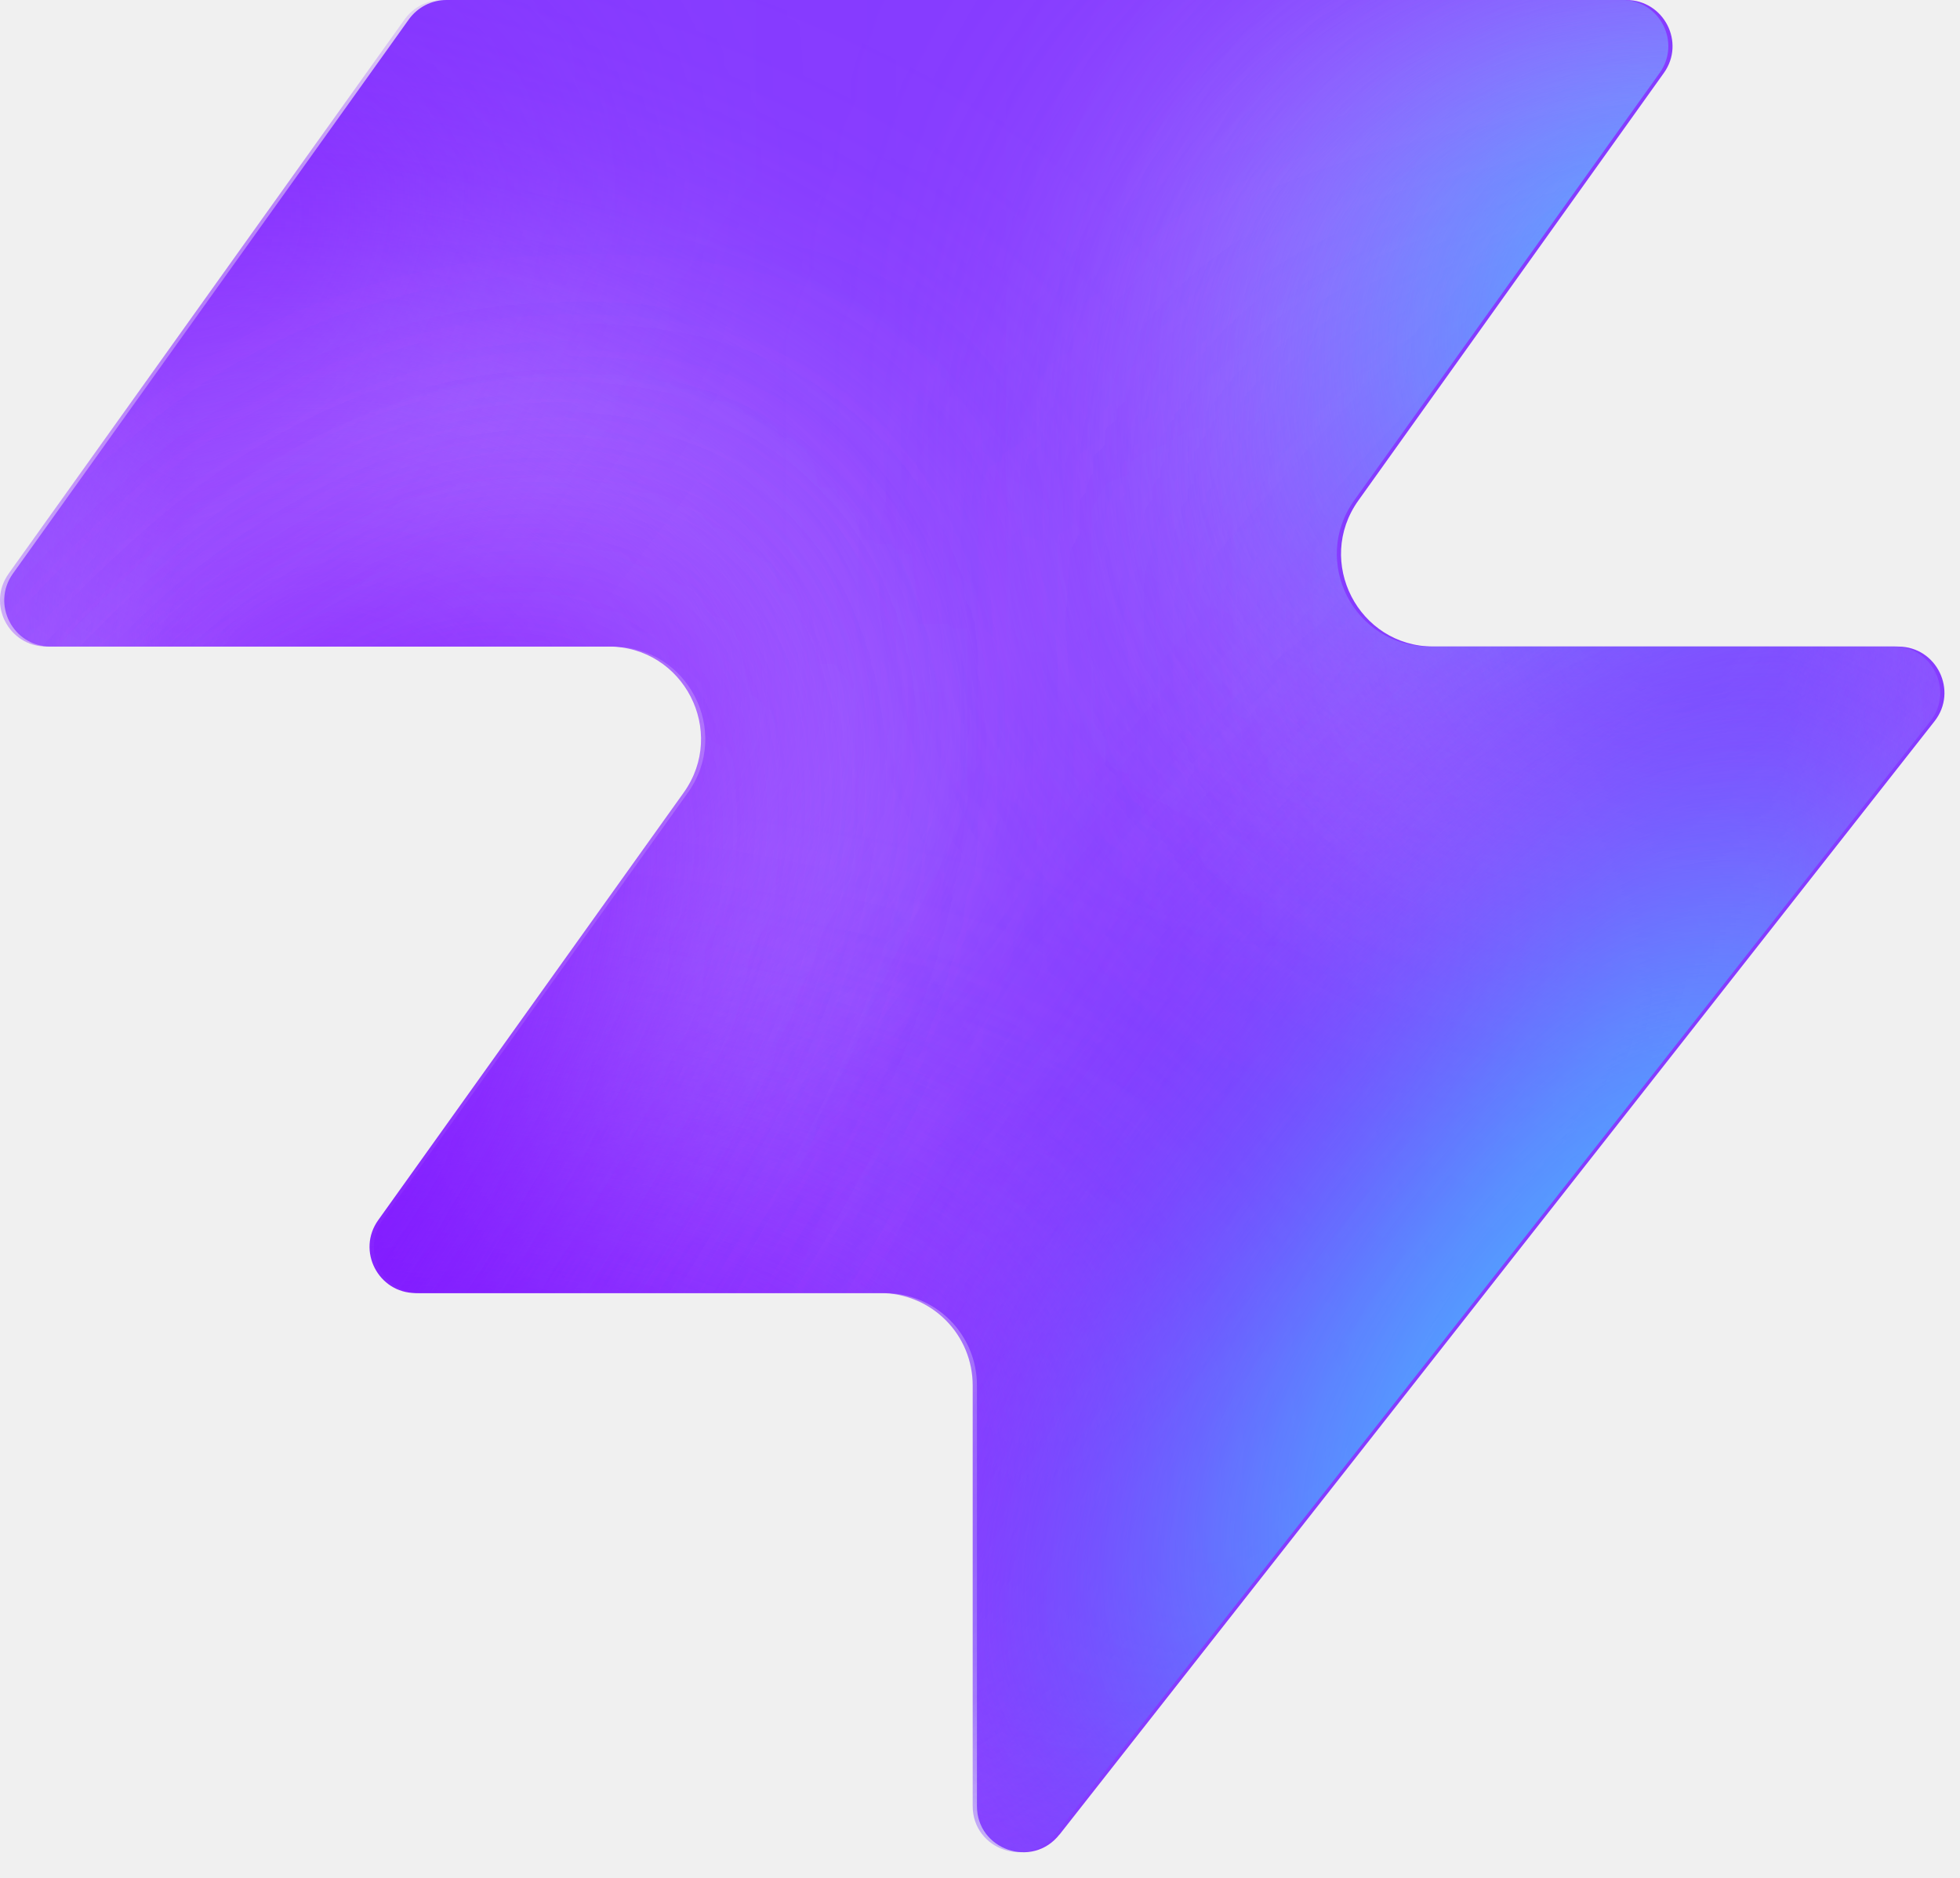
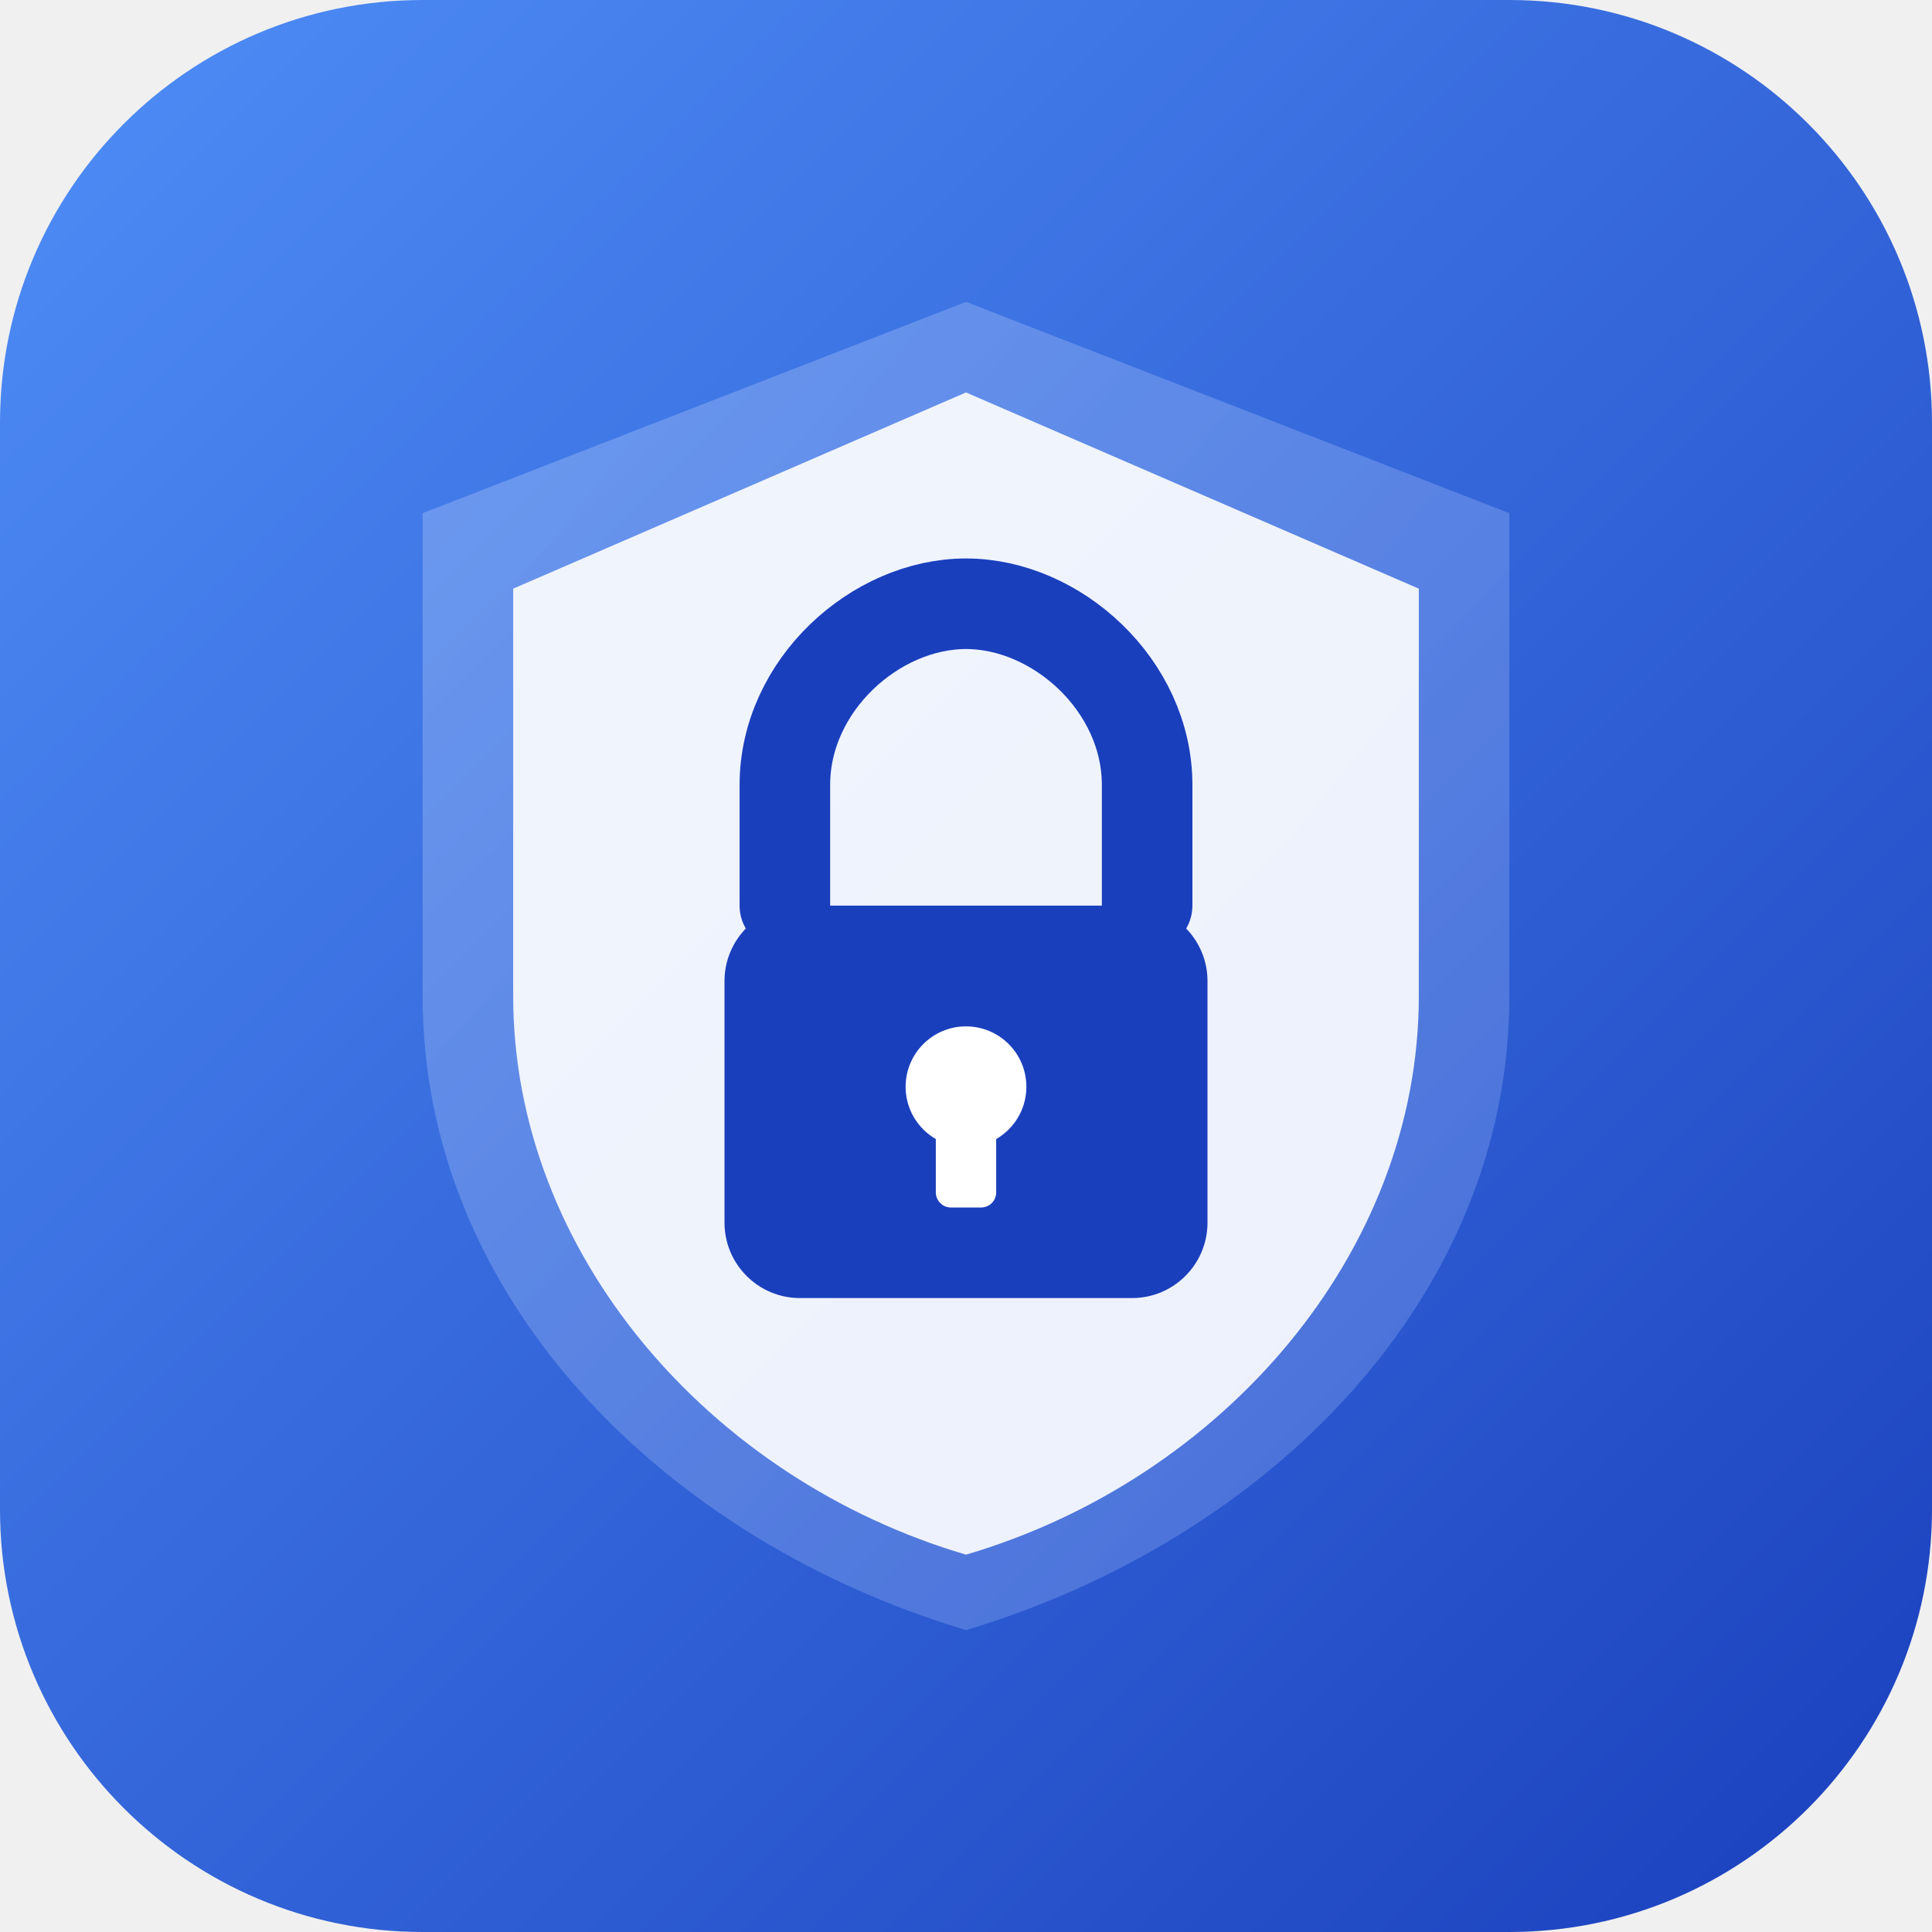
- <svg xmlns="http://www.w3.org/2000/svg" width="48" height="46" fill="none" viewBox="0 0 48 46">
-   <path fill="#863bff" d="M25.946 44.938c-.664.845-2.021.375-2.021-.698V33.937a2.26 2.26 0 0 0-2.262-2.262H10.287c-.92 0-1.456-1.04-.92-1.788l7.48-10.471c1.07-1.497 0-3.578-1.842-3.578H1.237c-.92 0-1.456-1.04-.92-1.788L10.013.474c.214-.297.556-.474.92-.474h28.894c.92 0 1.456 1.04.92 1.788l-7.48 10.471c-1.07 1.498 0 3.579 1.842 3.579h11.377c.943 0 1.473 1.088.89 1.83L25.947 44.94z" style="fill:#863bff;fill:color(display-p3 .525 .23 1);fill-opacity:1" />
-   <mask id="a" width="48" height="46" x="0" y="0" maskUnits="userSpaceOnUse" style="mask-type:alpha">
-     <path fill="#000" d="M25.842 44.938c-.664.844-2.021.375-2.021-.698V33.937a2.26 2.26 0 0 0-2.262-2.262H10.183c-.92 0-1.456-1.04-.92-1.788l7.48-10.471c1.07-1.498 0-3.579-1.842-3.579H1.133c-.92 0-1.456-1.04-.92-1.787L9.91.473c.214-.297.556-.474.92-.474h28.894c.92 0 1.456 1.04.92 1.788l-7.48 10.471c-1.07 1.498 0 3.578 1.842 3.578h11.377c.943 0 1.473 1.088.89 1.832L25.843 44.94z" style="fill:#000;fill-opacity:1" />
-   </mask>
-   <g mask="url(#a)">
-     <g filter="url(#b)">
-       <ellipse cx="5.508" cy="14.704" fill="#ede6ff" rx="5.508" ry="14.704" style="fill:#ede6ff;fill:color(display-p3 .927 .903 1);fill-opacity:1" transform="matrix(.00324 1 1 -.00324 -4.47 31.516)" />
-     </g>
-     <g filter="url(#c)">
-       <ellipse cx="10.399" cy="29.851" fill="#ede6ff" rx="10.399" ry="29.851" style="fill:#ede6ff;fill:color(display-p3 .927 .903 1);fill-opacity:1" transform="matrix(.00324 1 1 -.00324 -39.328 7.883)" />
-     </g>
-     <g filter="url(#d)">
-       <ellipse cx="5.508" cy="30.487" fill="#7e14ff" rx="5.508" ry="30.487" style="fill:#7e14ff;fill:color(display-p3 .492 .077 1);fill-opacity:1" transform="rotate(89.814 -25.913 -14.639)scale(1 -1)" />
-     </g>
-     <g filter="url(#e)">
-       <ellipse cx="5.508" cy="30.599" fill="#7e14ff" rx="5.508" ry="30.599" style="fill:#7e14ff;fill:color(display-p3 .492 .077 1);fill-opacity:1" transform="rotate(89.814 -32.644 -3.334)scale(1 -1)" />
-     </g>
-     <g filter="url(#f)">
-       <ellipse cx="5.508" cy="30.599" fill="#7e14ff" rx="5.508" ry="30.599" style="fill:#7e14ff;fill:color(display-p3 .492 .077 1);fill-opacity:1" transform="matrix(.00324 1 1 -.00324 -34.34 30.47)" />
-     </g>
-     <g filter="url(#g)">
-       <ellipse cx="14.072" cy="22.078" fill="#ede6ff" rx="14.072" ry="22.078" style="fill:#ede6ff;fill:color(display-p3 .927 .903 1);fill-opacity:1" transform="rotate(93.35 24.506 48.493)scale(-1 1)" />
-     </g>
-     <g filter="url(#h)">
-       <ellipse cx="3.47" cy="21.501" fill="#7e14ff" rx="3.47" ry="21.501" style="fill:#7e14ff;fill:color(display-p3 .492 .077 1);fill-opacity:1" transform="rotate(89.009 28.708 47.59)scale(-1 1)" />
-     </g>
-     <g filter="url(#i)">
-       <ellipse cx="3.47" cy="21.501" fill="#7e14ff" rx="3.47" ry="21.501" style="fill:#7e14ff;fill:color(display-p3 .492 .077 1);fill-opacity:1" transform="rotate(89.009 28.708 47.59)scale(-1 1)" />
-     </g>
-     <g filter="url(#j)">
-       <ellipse cx=".387" cy="8.972" fill="#7e14ff" rx="4.407" ry="29.108" style="fill:#7e14ff;fill:color(display-p3 .492 .077 1);fill-opacity:1" transform="rotate(39.51 .387 8.972)" />
-     </g>
-     <g filter="url(#k)">
-       <ellipse cx="47.523" cy="-6.092" fill="#7e14ff" rx="4.407" ry="29.108" style="fill:#7e14ff;fill:color(display-p3 .492 .077 1);fill-opacity:1" transform="rotate(37.892 47.523 -6.092)" />
-     </g>
-     <g filter="url(#l)">
-       <ellipse cx="41.412" cy="6.333" fill="#47bfff" rx="5.971" ry="9.665" style="fill:#47bfff;fill:color(display-p3 .28 .748 1);fill-opacity:1" transform="rotate(37.892 41.412 6.333)" />
-     </g>
-     <g filter="url(#m)">
-       <ellipse cx="-1.879" cy="38.332" fill="#7e14ff" rx="4.407" ry="29.108" style="fill:#7e14ff;fill:color(display-p3 .492 .077 1);fill-opacity:1" transform="rotate(37.892 -1.88 38.332)" />
-     </g>
-     <g filter="url(#n)">
-       <ellipse cx="-1.879" cy="38.332" fill="#7e14ff" rx="4.407" ry="29.108" style="fill:#7e14ff;fill:color(display-p3 .492 .077 1);fill-opacity:1" transform="rotate(37.892 -1.88 38.332)" />
-     </g>
-     <g filter="url(#o)">
-       <ellipse cx="35.651" cy="29.907" fill="#7e14ff" rx="4.407" ry="29.108" style="fill:#7e14ff;fill:color(display-p3 .492 .077 1);fill-opacity:1" transform="rotate(37.892 35.651 29.907)" />
-     </g>
-     <g filter="url(#p)">
-       <ellipse cx="38.418" cy="32.4" fill="#47bfff" rx="5.971" ry="15.297" style="fill:#47bfff;fill:color(display-p3 .28 .748 1);fill-opacity:1" transform="rotate(37.892 38.418 32.4)" />
-     </g>
-   </g>
+ <svg xmlns="http://www.w3.org/2000/svg" viewBox="0 0 64 64" width="64" height="64">
  <defs>
-     <filter id="b" width="60.045" height="41.654" x="-19.77" y="16.149" color-interpolation-filters="sRGB" filterUnits="userSpaceOnUse">
-       <feFlood flood-opacity="0" result="BackgroundImageFix" />
-       <feBlend in="SourceGraphic" in2="BackgroundImageFix" result="shape" />
-       <feGaussianBlur result="effect1_foregroundBlur_2002_17158" stdDeviation="7.659" />
-     </filter>
-     <filter id="c" width="90.34" height="51.437" x="-54.613" y="-7.533" color-interpolation-filters="sRGB" filterUnits="userSpaceOnUse">
-       <feFlood flood-opacity="0" result="BackgroundImageFix" />
-       <feBlend in="SourceGraphic" in2="BackgroundImageFix" result="shape" />
-       <feGaussianBlur result="effect1_foregroundBlur_2002_17158" stdDeviation="7.659" />
-     </filter>
-     <filter id="d" width="79.355" height="29.4" x="-49.64" y="2.03" color-interpolation-filters="sRGB" filterUnits="userSpaceOnUse">
-       <feFlood flood-opacity="0" result="BackgroundImageFix" />
-       <feBlend in="SourceGraphic" in2="BackgroundImageFix" result="shape" />
-       <feGaussianBlur result="effect1_foregroundBlur_2002_17158" stdDeviation="4.596" />
-     </filter>
-     <filter id="e" width="79.579" height="29.4" x="-45.045" y="20.029" color-interpolation-filters="sRGB" filterUnits="userSpaceOnUse">
-       <feFlood flood-opacity="0" result="BackgroundImageFix" />
-       <feBlend in="SourceGraphic" in2="BackgroundImageFix" result="shape" />
-       <feGaussianBlur result="effect1_foregroundBlur_2002_17158" stdDeviation="4.596" />
-     </filter>
-     <filter id="f" width="79.579" height="29.4" x="-43.513" y="21.178" color-interpolation-filters="sRGB" filterUnits="userSpaceOnUse">
-       <feFlood flood-opacity="0" result="BackgroundImageFix" />
-       <feBlend in="SourceGraphic" in2="BackgroundImageFix" result="shape" />
-       <feGaussianBlur result="effect1_foregroundBlur_2002_17158" stdDeviation="4.596" />
-     </filter>
-     <filter id="g" width="74.749" height="58.852" x="15.756" y="-17.901" color-interpolation-filters="sRGB" filterUnits="userSpaceOnUse">
-       <feFlood flood-opacity="0" result="BackgroundImageFix" />
-       <feBlend in="SourceGraphic" in2="BackgroundImageFix" result="shape" />
-       <feGaussianBlur result="effect1_foregroundBlur_2002_17158" stdDeviation="7.659" />
-     </filter>
-     <filter id="h" width="61.377" height="25.362" x="23.548" y="2.284" color-interpolation-filters="sRGB" filterUnits="userSpaceOnUse">
-       <feFlood flood-opacity="0" result="BackgroundImageFix" />
-       <feBlend in="SourceGraphic" in2="BackgroundImageFix" result="shape" />
-       <feGaussianBlur result="effect1_foregroundBlur_2002_17158" stdDeviation="4.596" />
-     </filter>
-     <filter id="i" width="61.377" height="25.362" x="23.548" y="2.284" color-interpolation-filters="sRGB" filterUnits="userSpaceOnUse">
-       <feFlood flood-opacity="0" result="BackgroundImageFix" />
-       <feBlend in="SourceGraphic" in2="BackgroundImageFix" result="shape" />
-       <feGaussianBlur result="effect1_foregroundBlur_2002_17158" stdDeviation="4.596" />
-     </filter>
-     <filter id="j" width="56.045" height="63.649" x="-27.636" y="-22.853" color-interpolation-filters="sRGB" filterUnits="userSpaceOnUse">
-       <feFlood flood-opacity="0" result="BackgroundImageFix" />
-       <feBlend in="SourceGraphic" in2="BackgroundImageFix" result="shape" />
-       <feGaussianBlur result="effect1_foregroundBlur_2002_17158" stdDeviation="4.596" />
-     </filter>
-     <filter id="k" width="54.814" height="64.646" x="20.116" y="-38.415" color-interpolation-filters="sRGB" filterUnits="userSpaceOnUse">
-       <feFlood flood-opacity="0" result="BackgroundImageFix" />
-       <feBlend in="SourceGraphic" in2="BackgroundImageFix" result="shape" />
-       <feGaussianBlur result="effect1_foregroundBlur_2002_17158" stdDeviation="4.596" />
-     </filter>
-     <filter id="l" width="33.541" height="35.313" x="24.641" y="-11.323" color-interpolation-filters="sRGB" filterUnits="userSpaceOnUse">
-       <feFlood flood-opacity="0" result="BackgroundImageFix" />
-       <feBlend in="SourceGraphic" in2="BackgroundImageFix" result="shape" />
-       <feGaussianBlur result="effect1_foregroundBlur_2002_17158" stdDeviation="4.596" />
-     </filter>
-     <filter id="m" width="54.814" height="64.646" x="-29.286" y="6.009" color-interpolation-filters="sRGB" filterUnits="userSpaceOnUse">
-       <feFlood flood-opacity="0" result="BackgroundImageFix" />
-       <feBlend in="SourceGraphic" in2="BackgroundImageFix" result="shape" />
-       <feGaussianBlur result="effect1_foregroundBlur_2002_17158" stdDeviation="4.596" />
-     </filter>
-     <filter id="n" width="54.814" height="64.646" x="-29.286" y="6.009" color-interpolation-filters="sRGB" filterUnits="userSpaceOnUse">
-       <feFlood flood-opacity="0" result="BackgroundImageFix" />
-       <feBlend in="SourceGraphic" in2="BackgroundImageFix" result="shape" />
-       <feGaussianBlur result="effect1_foregroundBlur_2002_17158" stdDeviation="4.596" />
-     </filter>
-     <filter id="o" width="54.814" height="64.646" x="8.244" y="-2.416" color-interpolation-filters="sRGB" filterUnits="userSpaceOnUse">
-       <feFlood flood-opacity="0" result="BackgroundImageFix" />
-       <feBlend in="SourceGraphic" in2="BackgroundImageFix" result="shape" />
-       <feGaussianBlur result="effect1_foregroundBlur_2002_17158" stdDeviation="4.596" />
-     </filter>
-     <filter id="p" width="39.409" height="43.623" x="18.713" y="10.588" color-interpolation-filters="sRGB" filterUnits="userSpaceOnUse">
-       <feFlood flood-opacity="0" result="BackgroundImageFix" />
-       <feBlend in="SourceGraphic" in2="BackgroundImageFix" result="shape" />
-       <feGaussianBlur result="effect1_foregroundBlur_2002_17158" stdDeviation="4.596" />
-     </filter>
+     <linearGradient id="bg" x1="0%" y1="0%" x2="100%" y2="100%">
+       <stop offset="0%" style="stop-color:#4F8EF7" />
+       <stop offset="100%" style="stop-color:#1A3FBD" />
+     </linearGradient>
+     <linearGradient id="shield" x1="0%" y1="0%" x2="100%" y2="100%">
+       <stop offset="0%" style="stop-color:#E8F0FF;stop-opacity:1" />
+       <stop offset="100%" style="stop-color:#A8C4FF;stop-opacity:1" />
+     </linearGradient>
  </defs>
+   <rect width="64" height="64" rx="14" fill="url(#bg)" />
+   <path d="M32 10 L50 17 L50 33 C50 43 42 51 32 54 C22 51 14 43 14 33 L14 17 Z" fill="url(#shield)" opacity="0.25" />
+   <path d="M32 13 L47 19.5 L47 33 C47 41.5 40.5 49 32 51.5 C23.5 49 17 41.5 17 33 L17 19.5 Z" fill="white" opacity="0.9" />
+   <rect x="24" y="30" width="16" height="13" rx="2.5" fill="#1A3FBD" />
+   <path d="M26 30 L26 26 C26 22.7 29 20 32 20 C35 20 38 22.7 38 26 L38 30" stroke="#1A3FBD" stroke-width="3" fill="none" stroke-linecap="round" />
+   <circle cx="32" cy="36" r="2" fill="white" />
+   <rect x="31" y="37" width="2" height="3" rx="0.5" fill="white" />
</svg>
